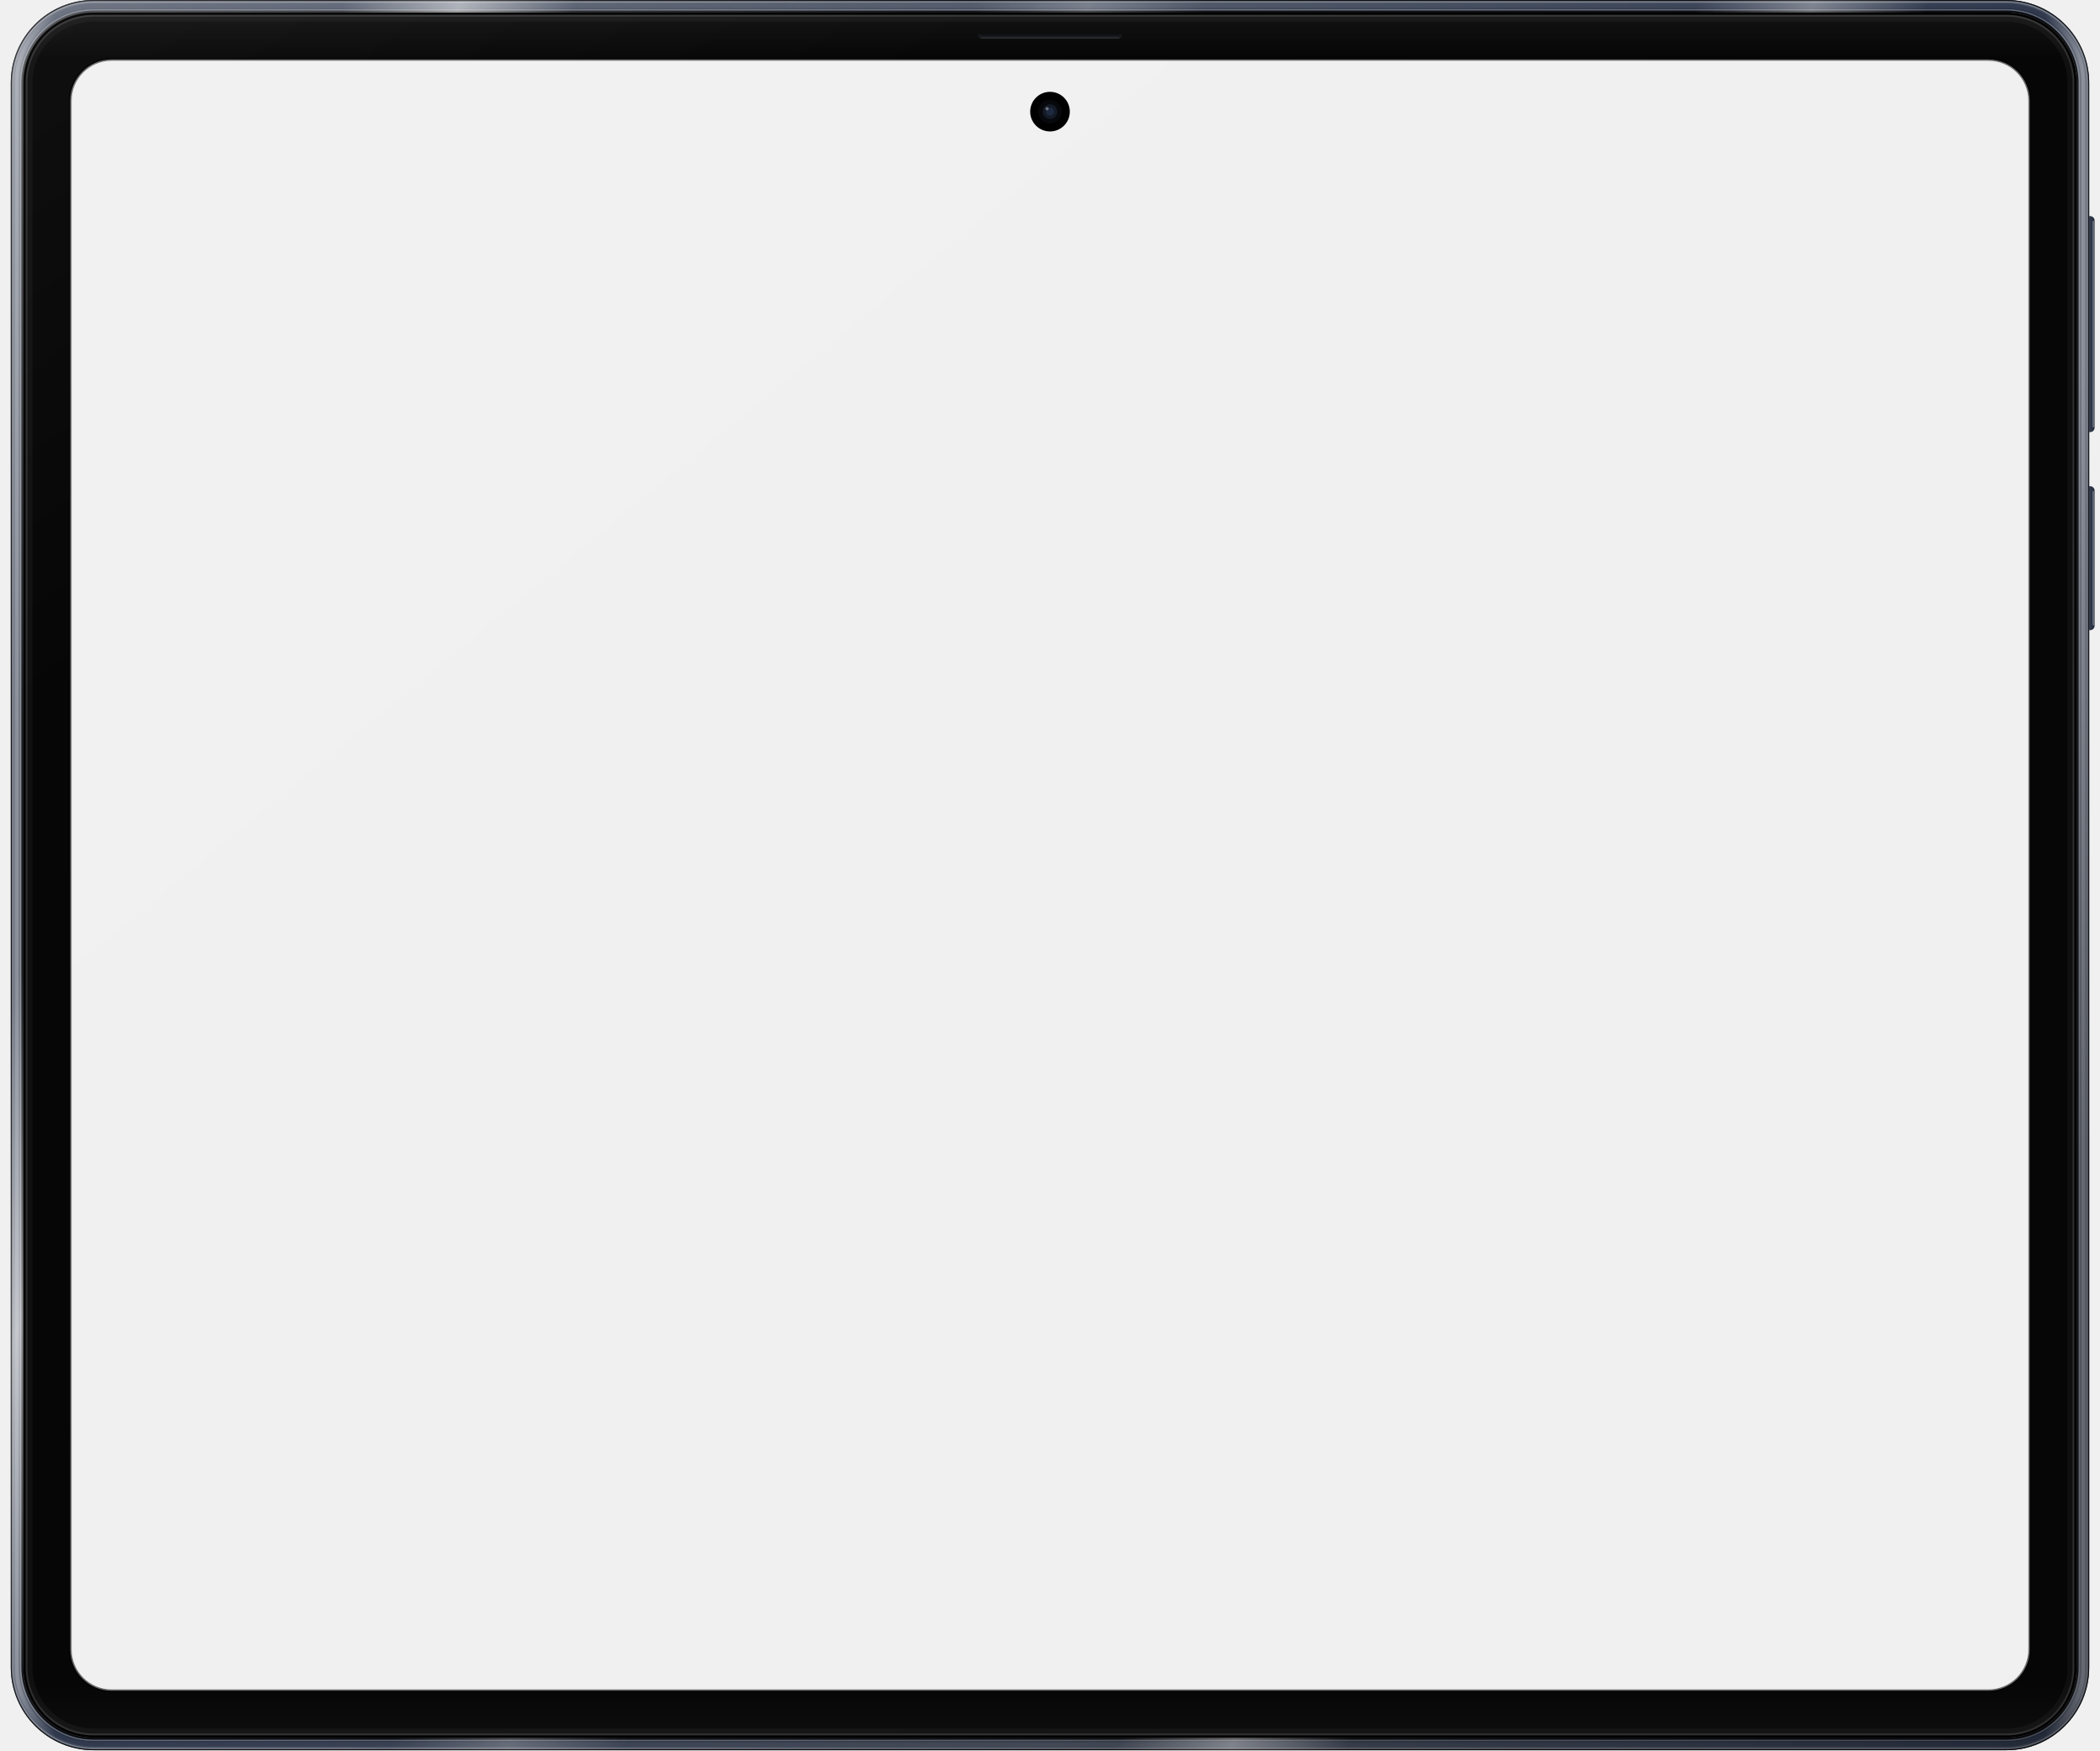
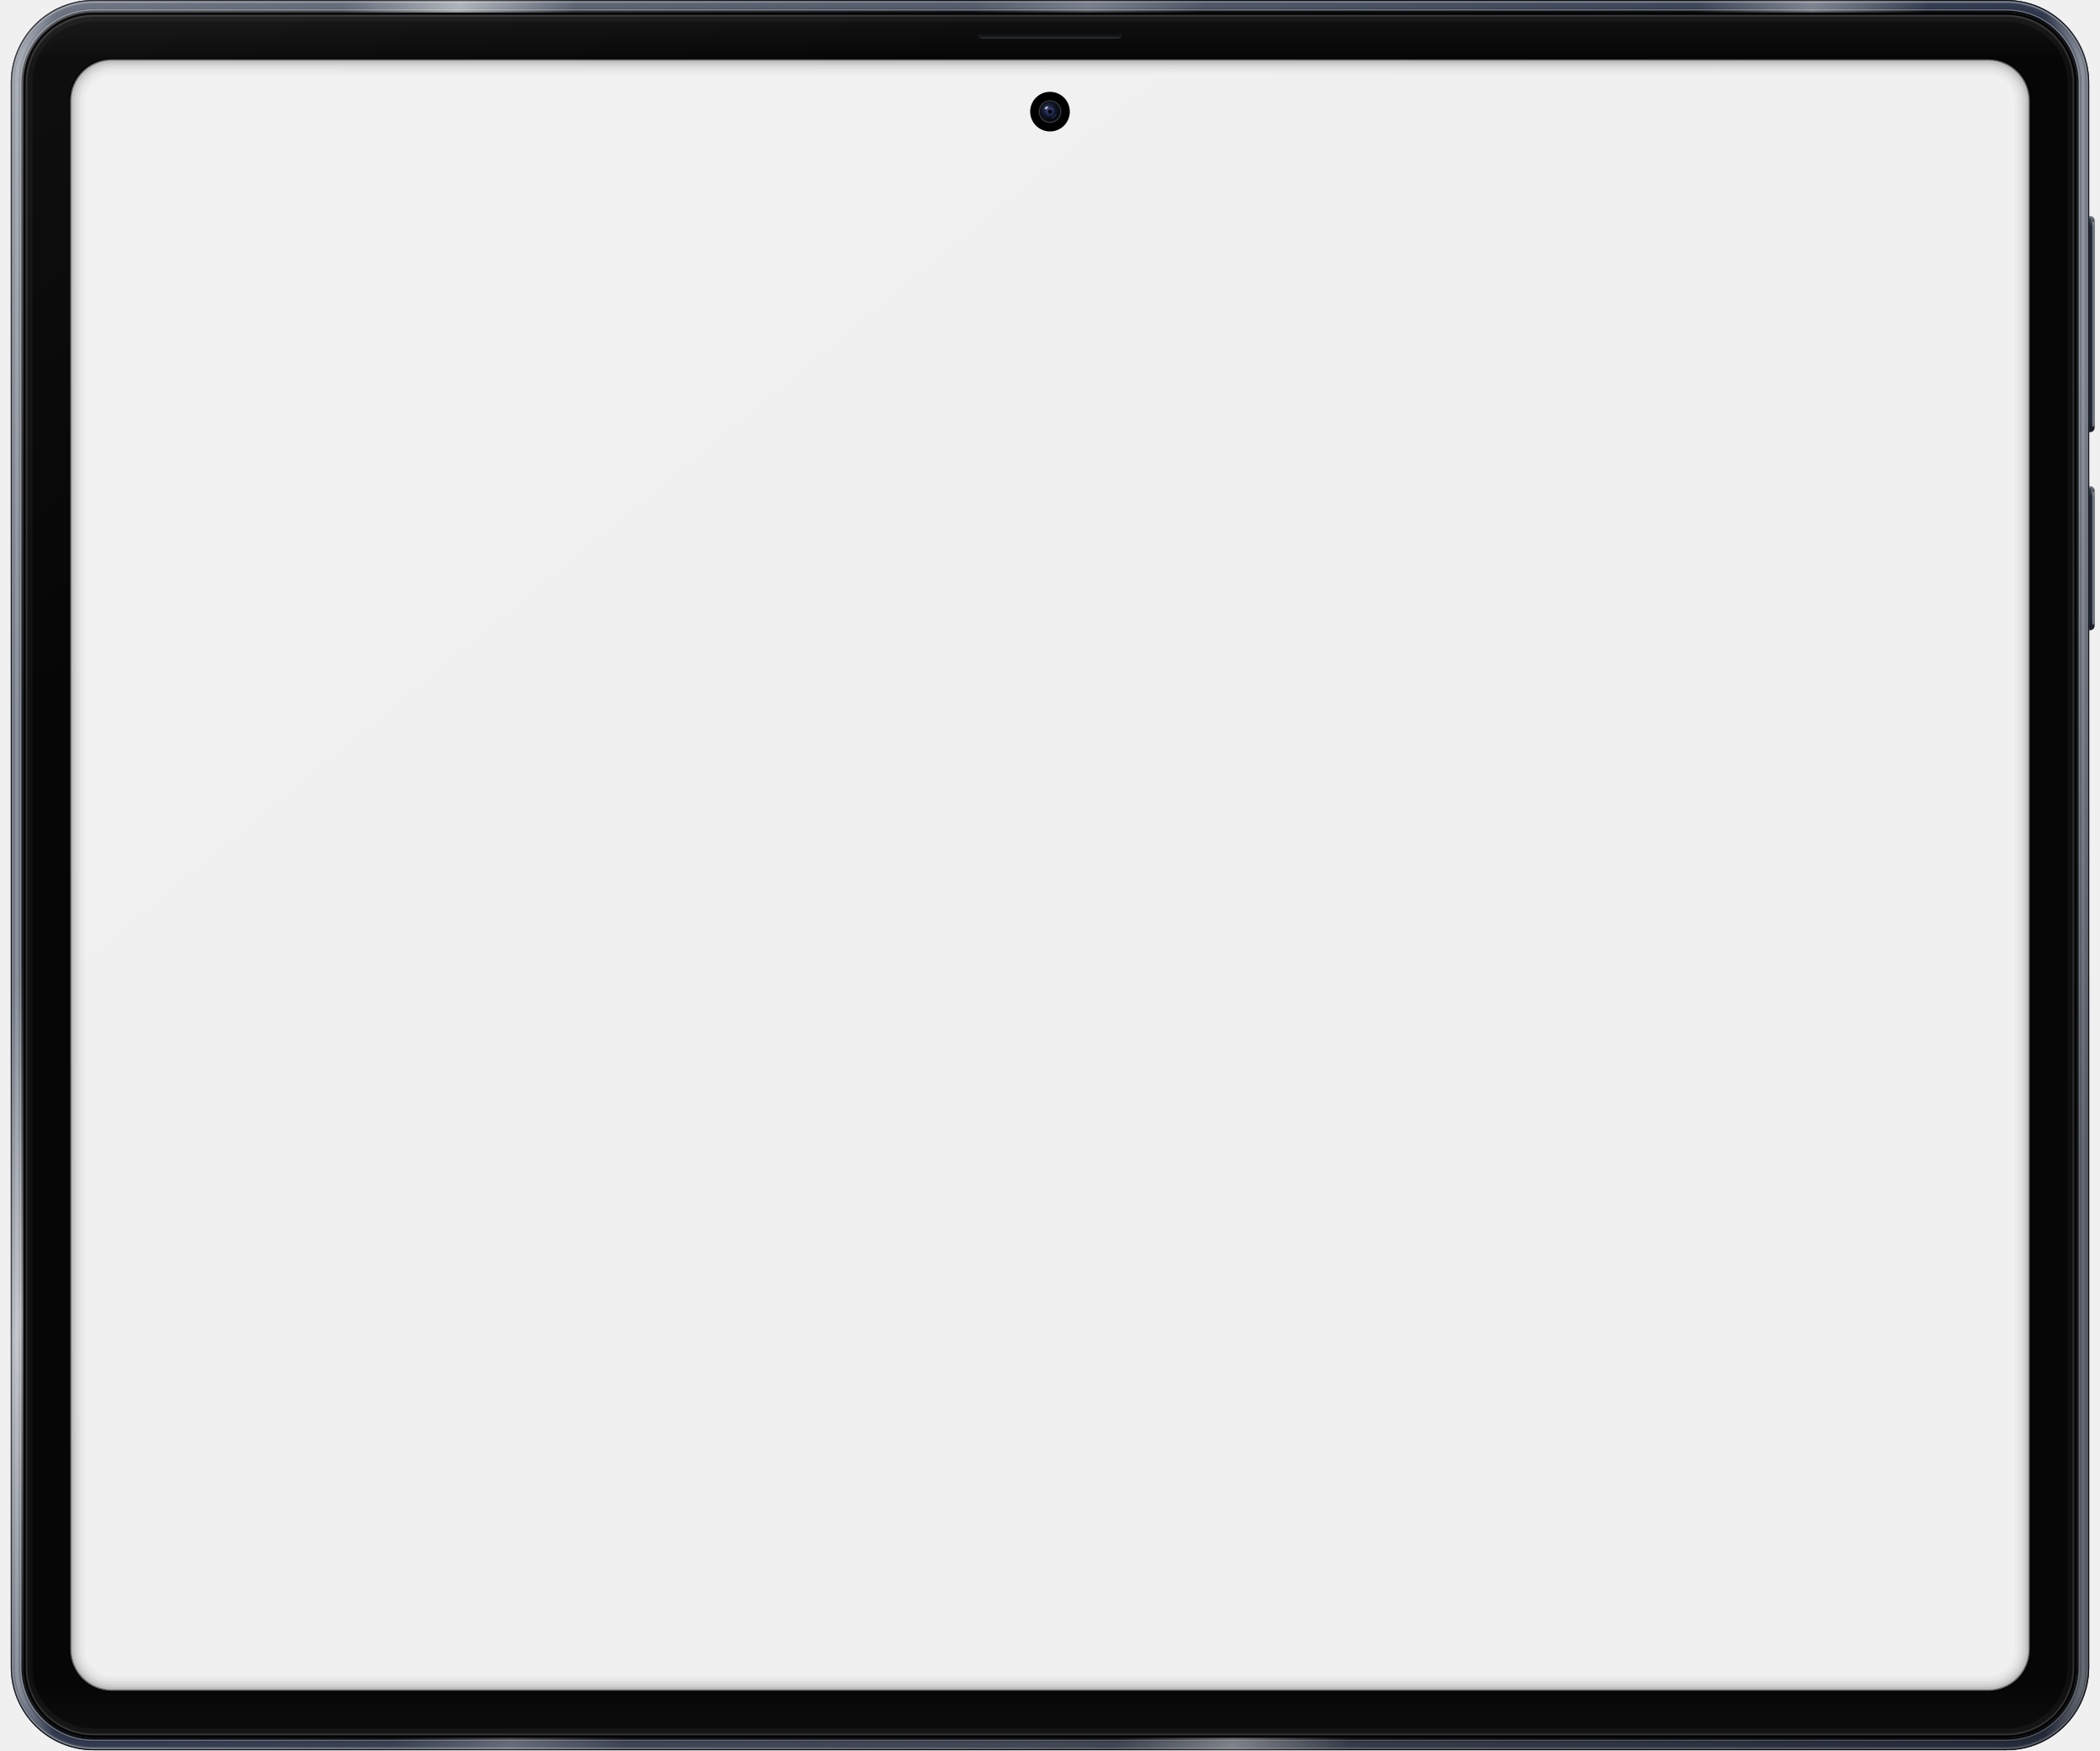
<svg xmlns="http://www.w3.org/2000/svg" width="2332" height="1944" viewBox="0 0 2332 1944">
  <defs>
    <linearGradient id="metal" x1="0" y1="0" x2="1" y2="0">
      <stop offset="0" stop-color="#1a1f2a" />
      <stop offset="0.012" stop-color="#8d929d" />
      <stop offset="0.03" stop-color="#30394d" />
      <stop offset="0.5" stop-color="#555d6d" />
      <stop offset="0.97" stop-color="#30394d" />
      <stop offset="0.988" stop-color="#8d929d" />
      <stop offset="1" stop-color="#1a1f2a" />
    </linearGradient>
    <linearGradient id="keylight" gradientUnits="userSpaceOnUse" x1="0" y1="0" x2="1399.2" y2="1944">
      <stop offset="0" stop-color="#fff" stop-opacity="0.32" />
      <stop offset="0.28" stop-color="#fff" stop-opacity="0" />
      <stop offset="0.7" stop-color="#000" stop-opacity="0" />
      <stop offset="1" stop-color="#000" stop-opacity="0.28" />
    </linearGradient>
    <linearGradient id="streaks" gradientUnits="userSpaceOnUse" x1="0" y1="291.6" x2="2332" y2="1069.2">
      <stop offset="0.11" stop-color="#fff" stop-opacity="0" />
      <stop offset="0.16" stop-color="#fff" stop-opacity="0.5" />
      <stop offset="0.21" stop-color="#fff" stop-opacity="0" />
      <stop offset="0.38" stop-color="#fff" stop-opacity="0" />
      <stop offset="0.43" stop-color="#fff" stop-opacity="0.22" />
      <stop offset="0.48" stop-color="#fff" stop-opacity="0" />
      <stop offset="0.69" stop-color="#fff" stop-opacity="0" />
      <stop offset="0.74" stop-color="#fff" stop-opacity="0.35" />
      <stop offset="0.79" stop-color="#fff" stop-opacity="0" />
    </linearGradient>
    <linearGradient id="glare" x1="0" y1="0" x2="1" y2="1">
      <stop offset="0" stop-color="#ffffff" stop-opacity="0.07" />
      <stop offset="0.42" stop-color="#ffffff" stop-opacity="0.015" />
      <stop offset="0.43" stop-color="#ffffff" stop-opacity="0" />
      <stop offset="1" stop-color="#ffffff" stop-opacity="0" />
    </linearGradient>
    <linearGradient id="btn2316240" x1="0" y1="0" x2="1" y2="0">
-       <stop offset="0" stop-color="#596171" />
-       <stop offset="0.55" stop-color="#30394d" />
-       <stop offset="1" stop-color="#222836" />
+       <stop offset="0" stop-color="#646b7a" />
+       <stop offset="0.5" stop-color="#30394d" />
+       <stop offset="1" stop-color="#1f2532" />
+     </linearGradient>
+     <linearGradient id="btn2316240e" x1="0" y1="0" x2="0" y2="1">
+       <stop offset="0" stop-color="#ffffff" stop-opacity="0.35" />
+       <stop offset="0.05" stop-color="#ffffff" stop-opacity="0" />
+       <stop offset="0.95" stop-color="#000000" stop-opacity="0" />
+       <stop offset="1" stop-color="#000000" stop-opacity="0.4" />
    </linearGradient>
    <linearGradient id="btn2316540" x1="0" y1="0" x2="1" y2="0">
-       <stop offset="0" stop-color="#596171" />
-       <stop offset="0.55" stop-color="#30394d" />
-       <stop offset="1" stop-color="#222836" />
+       <stop offset="0" stop-color="#646b7a" />
+       <stop offset="0.5" stop-color="#30394d" />
+       <stop offset="1" stop-color="#1f2532" />
+     </linearGradient>
+     <linearGradient id="btn2316540e" x1="0" y1="0" x2="0" y2="1">
+       <stop offset="0" stop-color="#ffffff" stop-opacity="0.35" />
+       <stop offset="0.075" stop-color="#ffffff" stop-opacity="0" />
+       <stop offset="0.925" stop-color="#000000" stop-opacity="0" />
+       <stop offset="1" stop-color="#000000" stop-opacity="0.4" />
    </linearGradient>
    <linearGradient id="glassdepth" x1="0" y1="0" x2="0" y2="1">
      <stop offset="0" stop-color="#121213" />
      <stop offset="0.025" stop-color="#060607" />
      <stop offset="0.97" stop-color="#060607" />
      <stop offset="1" stop-color="#0d0d0e" />
    </linearGradient>
  </defs>
  <path fill="url(#btn2316240)" d="M2321,240H2321A5,5 0 0 1 2326,245V475A5,5 0 0 1 2321,480H2321A5,5 0 0 1 2316,475V245A5,5 0 0 1 2321,240Z" />
-   <path stroke="#ffffff" stroke-opacity="0.35" stroke-width="1.5" stroke-linecap="round" d="M2324.5,246 V474" />
+   <path fill="url(#btn2316240e)" d="M2321,240H2321A5,5 0 0 1 2326,245V475A5,5 0 0 1 2321,480H2321A5,5 0 0 1 2316,475V245A5,5 0 0 1 2321,240Z" />
+   <path stroke="#ffffff" stroke-opacity="0.45" stroke-width="1.5" stroke-linecap="round" d="M2324.5,247 V473" />
+   <path stroke="#000" stroke-opacity="0.45" stroke-width="2" d="M2321,242 V478" />
  <path fill="url(#btn2316540)" d="M2321,540H2321A5,5 0 0 1 2326,545V695A5,5 0 0 1 2321,700H2321A5,5 0 0 1 2316,695V545A5,5 0 0 1 2321,540Z" />
-   <path stroke="#ffffff" stroke-opacity="0.35" stroke-width="1.5" stroke-linecap="round" d="M2324.5,546 V694" />
+   <path fill="url(#btn2316540e)" d="M2321,540H2321A5,5 0 0 1 2326,545V695A5,5 0 0 1 2321,700H2321A5,5 0 0 1 2316,695V545A5,5 0 0 1 2321,540Z" />
+   <path stroke="#ffffff" stroke-opacity="0.45" stroke-width="1.5" stroke-linecap="round" d="M2324.5,547 V693" />
+   <path stroke="#000" stroke-opacity="0.45" stroke-width="2" d="M2321,542 V698" />
  <path fill-rule="evenodd" fill="url(#metal)" d="M104,0H2228A92,92 0 0 1 2320,92V1852A92,92 0 0 1 2228,1944H104A92,92 0 0 1 12,1852V92A92,92 0 0 1 104,0ZM104,14H2228A78,78 0 0 1 2306,92V1852A78,78 0 0 1 2228,1930H104A78,78 0 0 1 26,1852V92A78,78 0 0 1 104,14Z" />
  <path fill="none" stroke="#1a1f2a" stroke-opacity="0.9" stroke-width="0.98" d="M104,0.49H2228A91.51,91.51 0 0 1 2319.51,92V1852A91.51,91.51 0 0 1 2228,1943.51H104A91.51,91.51 0 0 1 12.49,1852V92A91.51,91.51 0 0 1 104,0.49Z" />
-   <path fill="none" stroke="#8d929d" stroke-opacity="0.85" stroke-width="1.82" d="M104,1.89H2228A90.11,90.11 0 0 1 2318.11,92V1852A90.11,90.11 0 0 1 2228,1942.11H104A90.11,90.11 0 0 1 13.89,1852V92A90.11,90.11 0 0 1 104,1.89Z" />
+   <path fill="none" stroke="#8d929d" stroke-opacity="0.95" stroke-width="1.82" d="M104,1.89H2228A90.11,90.11 0 0 1 2318.11,92V1852A90.11,90.11 0 0 1 2228,1942.11H104A90.11,90.11 0 0 1 13.89,1852V92A90.11,90.11 0 0 1 104,1.89Z" />
  <path fill="none" stroke="#555d6d" stroke-opacity="0.5" stroke-width="1.4" d="M104,3.5H2228A88.5,88.5 0 0 1 2316.5,92V1852A88.5,88.5 0 0 1 2228,1940.5H104A88.5,88.5 0 0 1 15.5,1852V92A88.5,88.5 0 0 1 104,3.5Z" />
  <path fill="none" stroke="#1a1f2a" stroke-opacity="0.22" stroke-width="1.68" d="M104,9.52H2228A82.48,82.48 0 0 1 2310.48,92V1852A82.48,82.48 0 0 1 2228,1934.48H104A82.48,82.48 0 0 1 21.52,1852V92A82.48,82.48 0 0 1 104,9.52Z" />
-   <path fill="none" stroke="#8d929d" stroke-opacity="0.55" stroke-width="1.4" d="M104,11.06H2228A80.94,80.94 0 0 1 2308.94,92V1852A80.94,80.94 0 0 1 2228,1932.94H104A80.94,80.94 0 0 1 23.06,1852V92A80.94,80.94 0 0 1 104,11.06Z" />
+   <path fill="none" stroke="#8d929d" stroke-opacity="0.65" stroke-width="1.4" d="M104,11.06H2228A80.94,80.94 0 0 1 2308.94,92V1852A80.94,80.94 0 0 1 2228,1932.94H104A80.94,80.94 0 0 1 23.06,1852V92A80.94,80.94 0 0 1 104,11.06Z" />
  <path fill="none" stroke="#050506" stroke-opacity="0.85" stroke-width="2.24" d="M104,12.88H2228A79.12,79.12 0 0 1 2307.12,92V1852A79.12,79.12 0 0 1 2228,1931.12H104A79.12,79.12 0 0 1 24.88,1852V92A79.12,79.12 0 0 1 104,12.88Z" />
  <path fill-rule="evenodd" fill="url(#keylight)" d="M104,0H2228A92,92 0 0 1 2320,92V1852A92,92 0 0 1 2228,1944H104A92,92 0 0 1 12,1852V92A92,92 0 0 1 104,0ZM104,14H2228A78,78 0 0 1 2306,92V1852A78,78 0 0 1 2228,1930H104A78,78 0 0 1 26,1852V92A78,78 0 0 1 104,14Z" />
-   <path fill-rule="evenodd" fill="url(#streaks)" d="M104,0H2228A92,92 0 0 1 2320,92V1852A92,92 0 0 1 2228,1944H104A92,92 0 0 1 12,1852V92A92,92 0 0 1 104,0ZM104,14H2228A78,78 0 0 1 2306,92V1852A78,78 0 0 1 2228,1930H104A78,78 0 0 1 26,1852V92A78,78 0 0 1 104,14Z" />
+   <path fill-rule="evenodd" fill="url(#streaks)" opacity="1" d="M104,0H2228A92,92 0 0 1 2320,92V1852A92,92 0 0 1 2228,1944H104A92,92 0 0 1 12,1852V92A92,92 0 0 1 104,0ZM104,14H2228A78,78 0 0 1 2306,92V1852A78,78 0 0 1 2228,1930H104A78,78 0 0 1 26,1852V92A78,78 0 0 1 104,14Z" />
  <path fill="none" stroke="#000" stroke-opacity="0.5" stroke-width="1.5" d="M104,0.75H2228A91.25,91.25 0 0 1 2319.25,92V1852A91.25,91.25 0 0 1 2228,1943.25H104A91.25,91.25 0 0 1 12.75,1852V92A91.25,91.25 0 0 1 104,0.75Z" />
  <path fill-rule="evenodd" fill="url(#glassdepth)" d="M104,14H2228A78,78 0 0 1 2306,92V1852A78,78 0 0 1 2228,1930H104A78,78 0 0 1 26,1852V92A78,78 0 0 1 104,14ZM124,66H2208A46,46 0 0 1 2254,112V1832A46,46 0 0 1 2208,1878H124A46,46 0 0 1 78,1832V112A46,46 0 0 1 124,66Z" />
  <path fill="none" stroke="#000000" stroke-opacity="0.9" stroke-width="2.5" d="M104,15.25H2228A76.75,76.75 0 0 1 2304.75,92V1852A76.75,76.75 0 0 1 2228,1928.75H104A76.75,76.75 0 0 1 27.25,1852V92A76.75,76.75 0 0 1 104,15.25Z" />
  <path fill="none" stroke="#ffffff" stroke-opacity="0.16" stroke-width="2" d="M104,17.5H2228A74.5,74.5 0 0 1 2302.5,92V1852A74.5,74.5 0 0 1 2228,1926.5H104A74.5,74.5 0 0 1 29.5,1852V92A74.5,74.5 0 0 1 104,17.5Z" />
  <path fill="none" stroke="#ffffff" stroke-opacity="0.04" stroke-width="5.5" d="M104,21.25H2228A70.75,70.75 0 0 1 2298.75,92V1852A70.75,70.75 0 0 1 2228,1922.75H104A70.75,70.75 0 0 1 33.25,1852V92A70.75,70.75 0 0 1 104,21.25Z" />
  <path fill-rule="evenodd" fill="url(#keylight)" opacity="0.12" d="M104,14H2228A78,78 0 0 1 2306,92V1852A78,78 0 0 1 2228,1930H104A78,78 0 0 1 26,1852V92A78,78 0 0 1 104,14ZM124,66H2208A46,46 0 0 1 2254,112V1832A46,46 0 0 1 2208,1878H124A46,46 0 0 1 78,1832V112A46,46 0 0 1 124,66Z" />
  <path fill="none" stroke="#000" stroke-opacity="0.55" stroke-width="3" d="M124,66H2208A46,46 0 0 1 2254,112V1832A46,46 0 0 1 2208,1878H124A46,46 0 0 1 78,1832V112A46,46 0 0 1 124,66Z" />
+   <path fill="none" stroke="#000" stroke-opacity="0.2" stroke-width="3" d="M124,69H2208A43,43 0 0 1 2251,112V1832A43,43 0 0 1 2208,1875H124A43,43 0 0 1 81,1832V112A43,43 0 0 1 124,69Z" />
+   <path fill="none" stroke="#000" stroke-opacity="0.13" stroke-width="3" d="M124,72H2208A40,40 0 0 1 2248,112V1832A40,40 0 0 1 2208,1872H124A40,40 0 0 1 84,1832V112A40,40 0 0 1 124,72Z" />
+   <path fill="none" stroke="#000" stroke-opacity="0.08" stroke-width="3" d="M124,75H2208A37,37 0 0 1 2245,112V1832A37,37 0 0 1 2208,1869H124A37,37 0 0 1 87,1832V112A37,37 0 0 1 124,75Z" />
+   <path fill="none" stroke="#000" stroke-opacity="0.045" stroke-width="3" d="M124,78H2208A34,34 0 0 1 2242,112V1832A34,34 0 0 1 2208,1866H124A34,34 0 0 1 90,1832V112A34,34 0 0 1 124,78Z" />
+   <path fill="none" stroke="#000" stroke-opacity="0.02" stroke-width="3" d="M124,81H2208A31,31 0 0 1 2239,112V1832A31,31 0 0 1 2208,1863H124A31,31 0 0 1 93,1832V112A31,31 0 0 1 124,81Z" />
  <path fill="url(#glare)" d="M124,66H2208A46,46 0 0 1 2254,112V1832A46,46 0 0 1 2208,1878H124A46,46 0 0 1 78,1832V112A46,46 0 0 1 124,66Z" />
  <path fill="#17181b" d="M1088.5,37.5H1243.5A2.5,2.5 0 0 1 1246,40V40A2.5,2.5 0 0 1 1243.5,42.5H1088.5A2.5,2.5 0 0 1 1086,40V40A2.5,2.5 0 0 1 1088.5,37.5Z" />
  <path stroke="#000" stroke-opacity="0.6" stroke-width="1" d="M1089,38.25 H1243" />
  <path stroke="#ffffff" stroke-opacity="0.16" stroke-width="1" d="M1089,42.1 H1243" />
  <circle cx="1166" cy="124" r="22" fill="#000" />
-   <circle cx="1166" cy="124" r="13.2" fill="#07080b" />
-   <circle cx="1166" cy="124" r="8.18" fill="#141a26" />
-   <circle cx="1166" cy="124" r="4.49" fill="#1e2a40" />
-   <circle cx="1162.7" cy="120.7" r="1.85" fill="#ffffff" fill-opacity="0.35" />
+   <radialGradient id="lens1166x124g" cx="0.38" cy="0.35" r="0.75">
+     <stop offset="0" stop-color="#2c3855" />
+     <stop offset="0.55" stop-color="#0e1424" />
+     <stop offset="1" stop-color="#040508" />
+   </radialGradient>
+   <radialGradient id="lens1166x124c" cx="0.45" cy="0.4" r="0.7">
+     <stop offset="0" stop-color="#5b4a8c" stop-opacity="0.85" />
+     <stop offset="0.6" stop-color="#1c2a52" stop-opacity="0.9" />
+     <stop offset="1" stop-color="#0a0f1d" />
+   </radialGradient>
+   <circle cx="1166" cy="124" r="13.2" fill="#0b0c0f" />
+   <circle cx="1166" cy="124" r="11.88" fill="none" stroke="#4a4d55" stroke-opacity="0.75" stroke-width="1.06" />
+   <circle cx="1166" cy="124" r="10.3" fill="url(#lens1166x124g)" />
+   <circle cx="1166" cy="124" r="5.81" fill="url(#lens1166x124c)" />
+   <circle cx="1166" cy="124" r="2.24" fill="#020203" />
+   <ellipse cx="1162.04" cy="119.78" rx="2.24" ry="1.45" transform="rotate(-35 1162.04 119.78)" fill="#ffffff" fill-opacity="0.6" />
+   <path fill="none" stroke="#8fb4ff" stroke-opacity="0.3" stroke-width="0.79" stroke-linecap="round" d="M1172.86,126.64 A7.39,7.39 0 0 1 1167.98,131.13" />
</svg>
